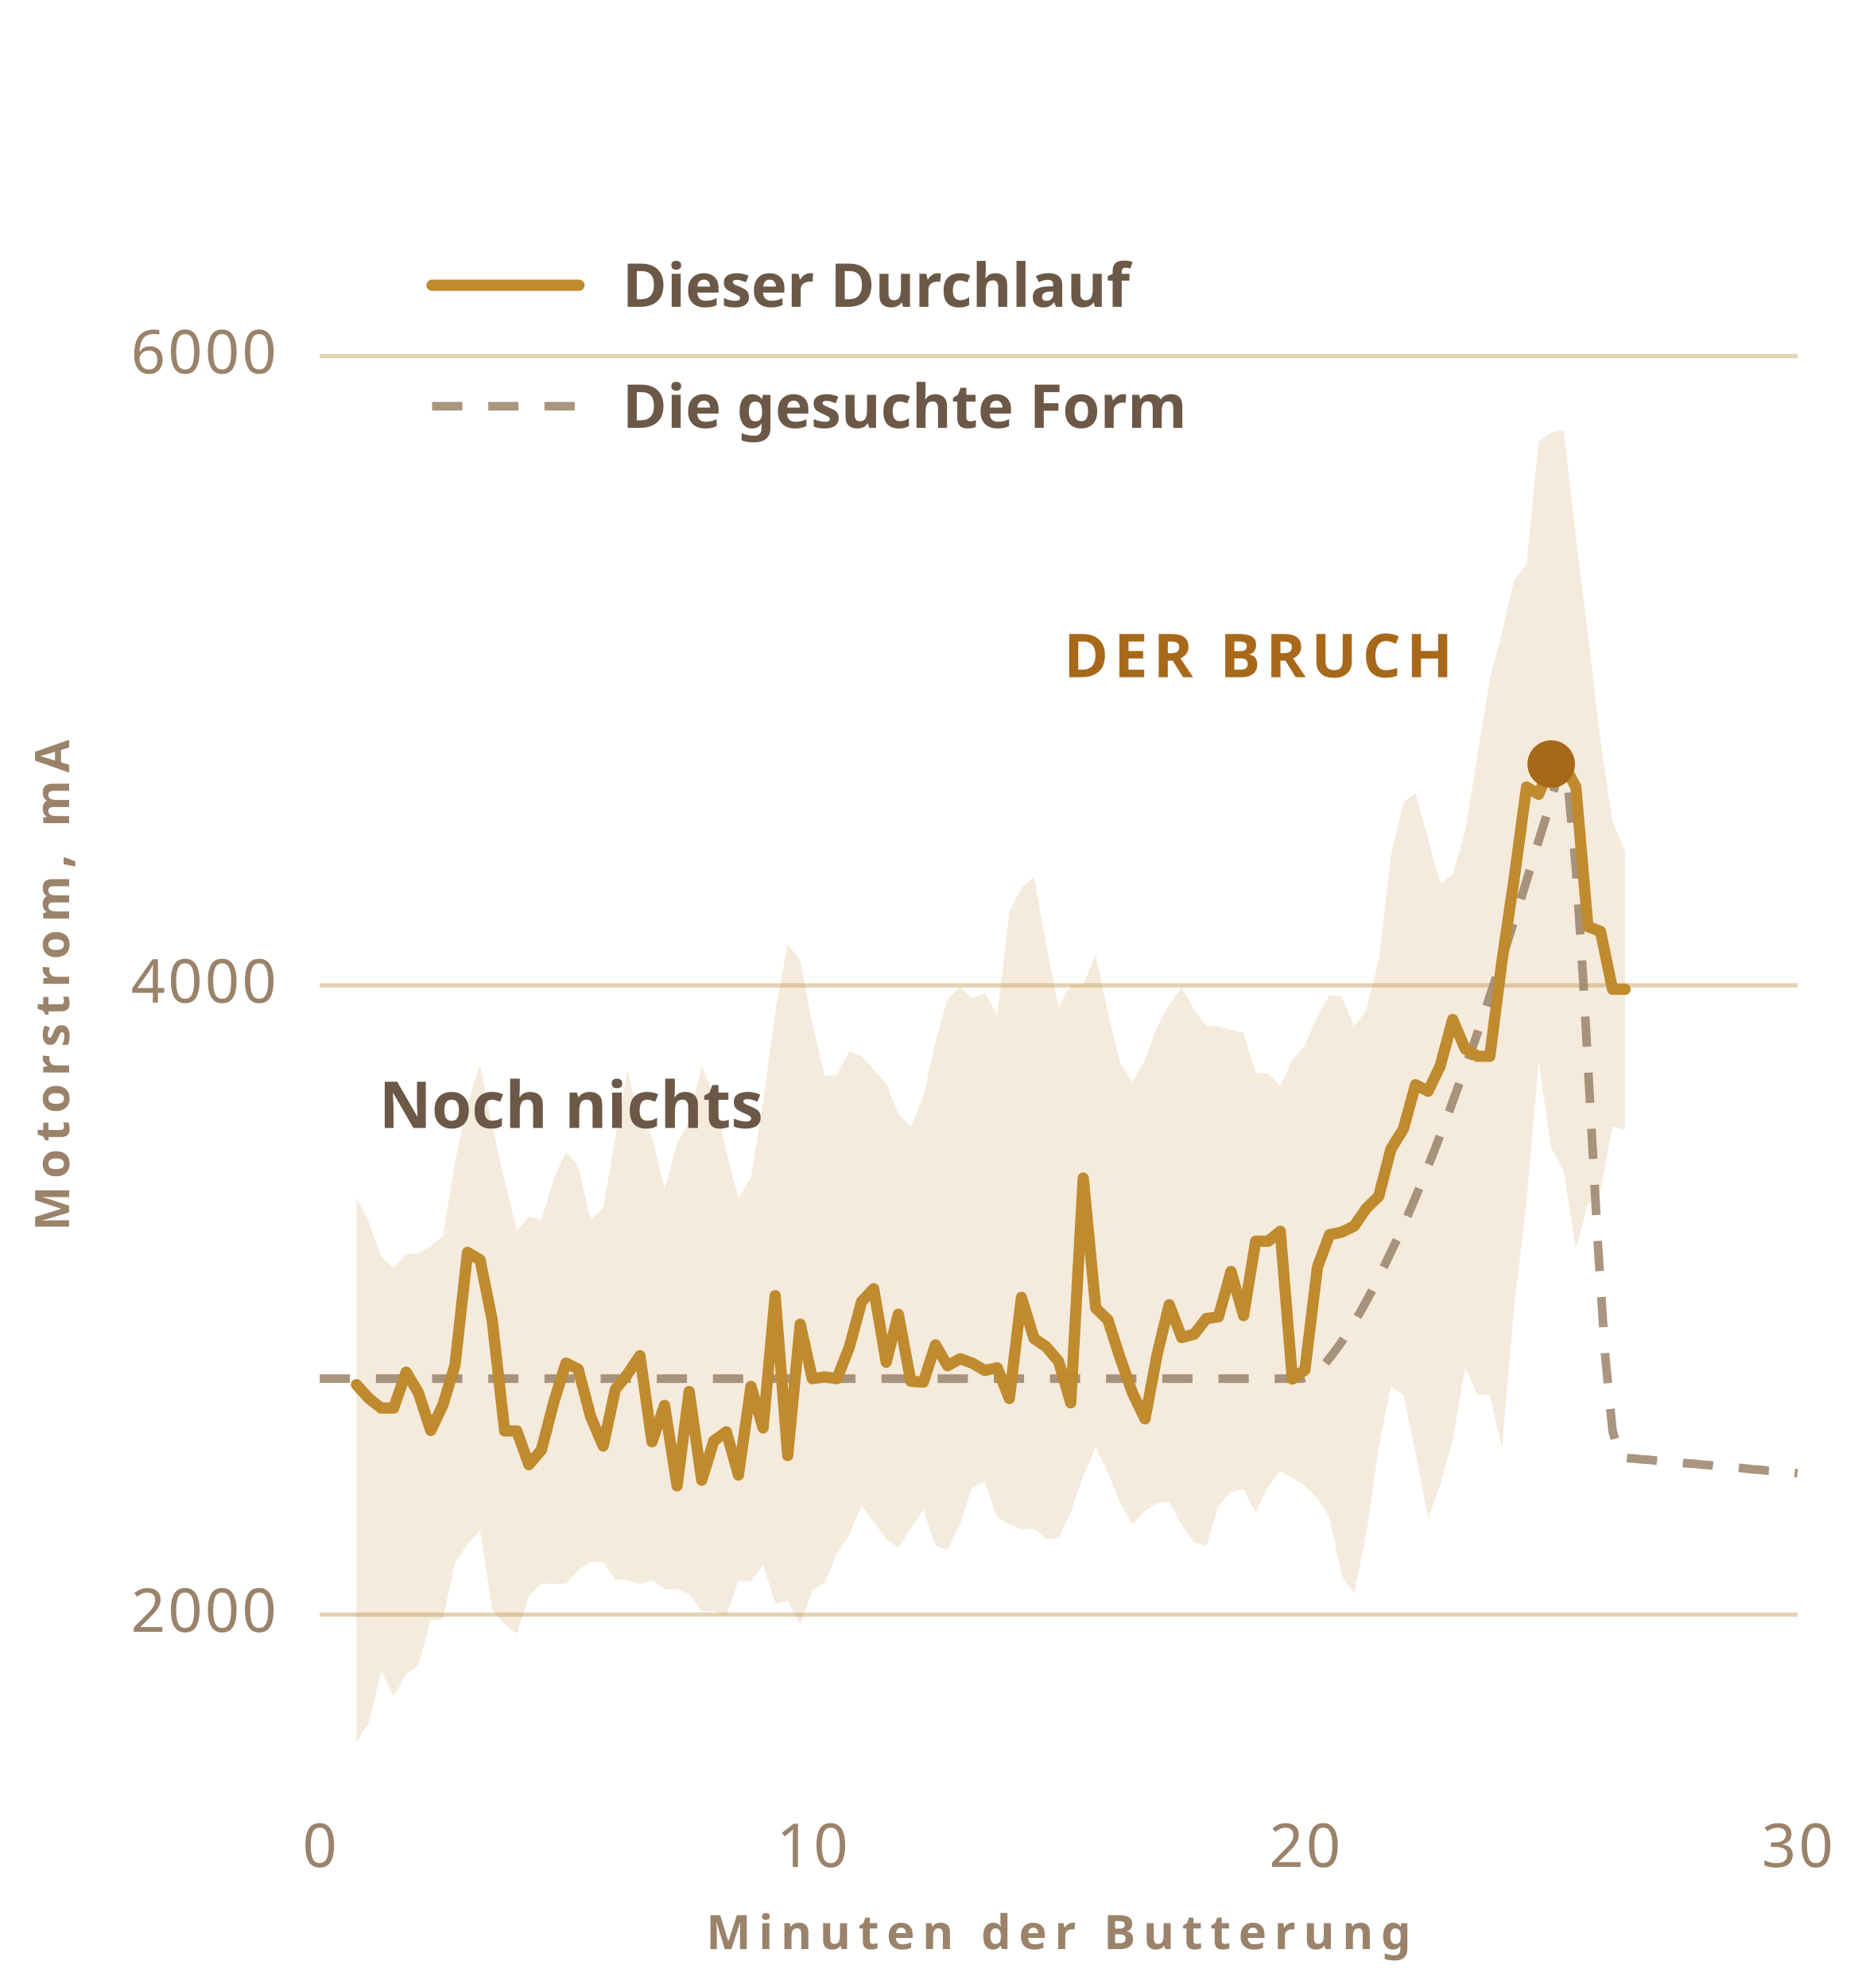
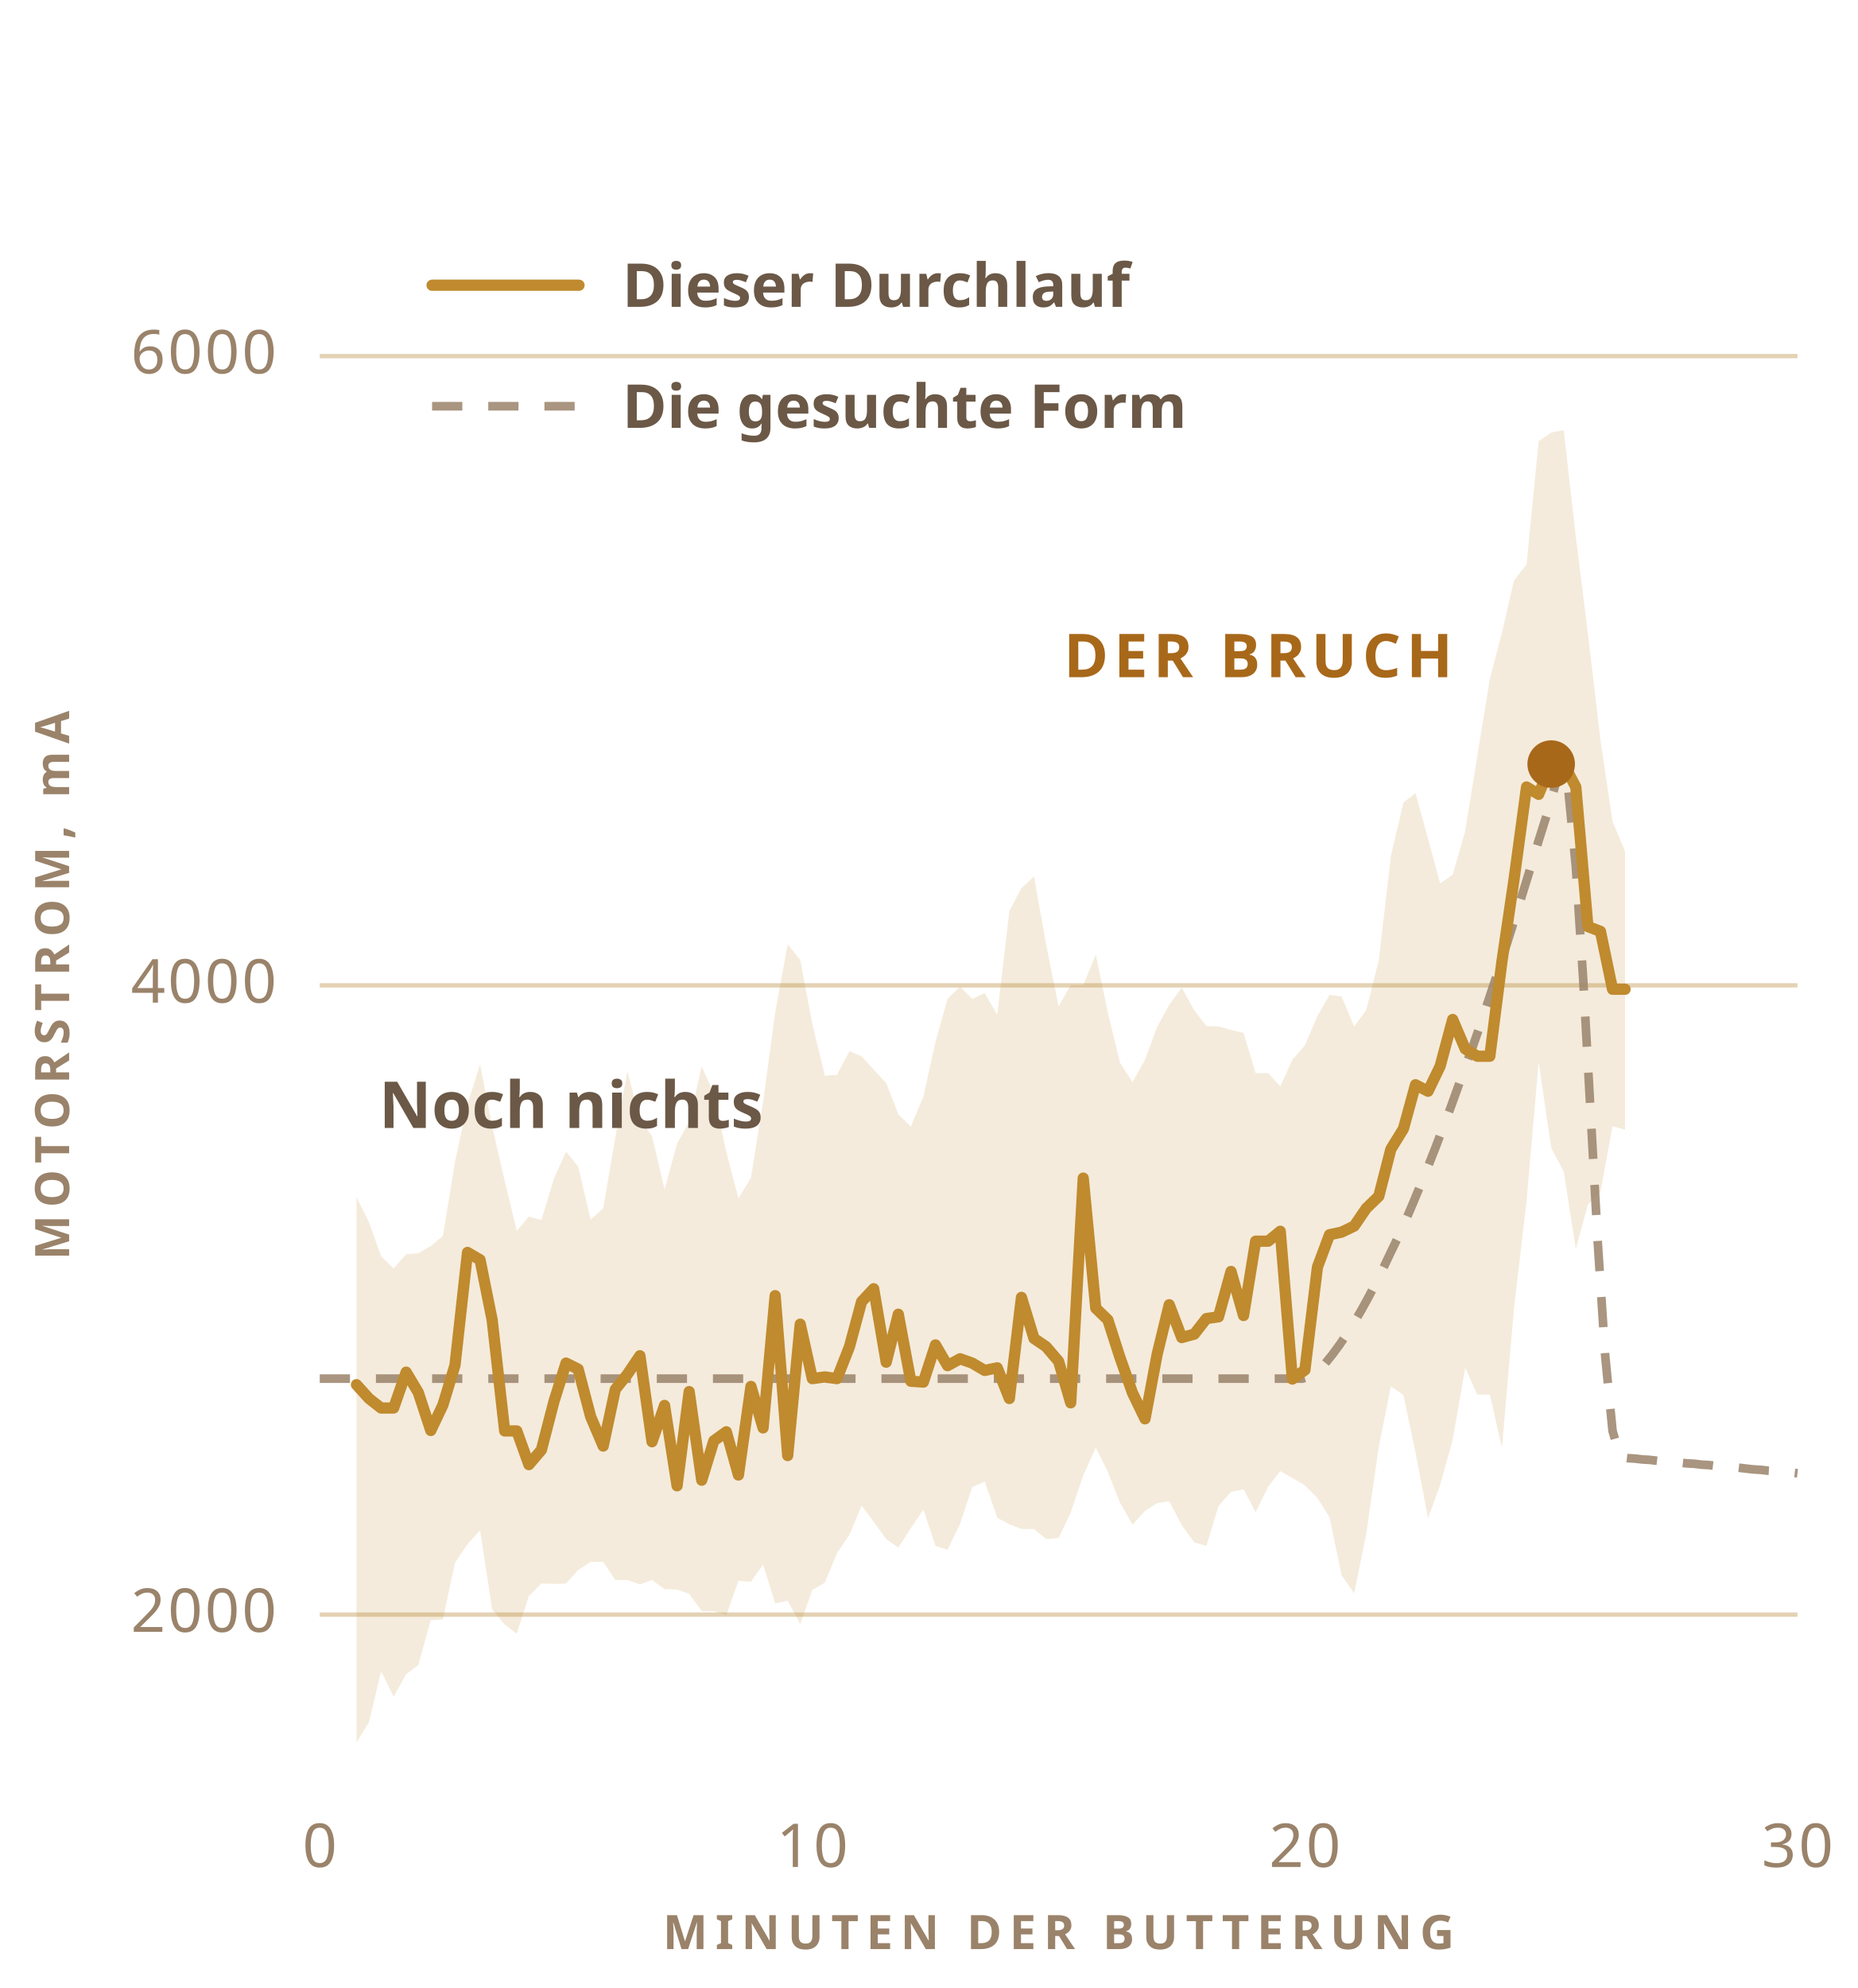
<svg xmlns="http://www.w3.org/2000/svg" viewBox="0 0 430 460" role="img" aria-label="Diagramm des Motorstroms über eine Butterung, aus dem Sensorlog. Die Last liegt in den ersten zwanzig Minuten nahe 2700 Milliampere, steigt, während sich das Fett sammelt, erreicht ihren Höchstwert nahe 4700 und fällt dann ab.">
  <style>
 .grid{stroke:#e3d2b4;stroke-width:1}
 .ax{font:14px "Avenir Next","Segoe UI",sans-serif;fill:#9a836a;letter-spacing:.04em}
 .lbl{font:600 15px "Avenir Next","Segoe UI",sans-serif;fill:#6b5846}
 .lbl-s{font:600 14px "Avenir Next","Segoe UI",sans-serif;fill:#a8681a;letter-spacing:.09em}
-  .unit{font:600 11px "Avenir Next","Segoe UI",sans-serif;fill:#9a836a;letter-spacing:.16em;text-transform:uppercase}
+  .unit{font:600 11px "Avenir Next","Segoe UI",sans-serif;fill:#9a836a;letter-spacing:.16em;text-transform:none}
 .band{fill:#c08a2e;opacity:.17}
 .trace{fill:none;stroke:#c08a2e;stroke-width:2.6;stroke-linejoin:round;stroke-linecap:round}
 .ideal{fill:none;stroke:#9a836a;stroke-width:2;stroke-dasharray:7 6;opacity:.85}
 .key{font:600 14px "Avenir Next","Segoe UI",sans-serif;fill:#6b5846}
</style>
  <g>
    <line x1="74" y1="373.6" x2="416" y2="373.6" class="grid" />
    <text x="64" y="377.6" class="ax" text-anchor="end">2000</text>
    <line x1="74" y1="228.0" x2="416" y2="228.0" class="grid" />
    <text x="64" y="232.0" class="ax" text-anchor="end">4000</text>
    <line x1="74" y1="82.4" x2="416" y2="82.4" class="grid" />
    <text x="64" y="86.4" class="ax" text-anchor="end">6000</text>
    <text x="74.0" y="432.0" class="ax" text-anchor="middle">0</text>
    <text x="188.0" y="432.0" class="ax" text-anchor="middle">10</text>
    <text x="302.0" y="432.0" class="ax" text-anchor="middle">20</text>
    <text x="416.0" y="432.0" class="ax" text-anchor="middle">30</text>
  </g>
  <path d="M82.5,277.0 L85.4,282.8 L88.2,290.7 L91.1,293.5 L94.0,290.2 L96.8,290.0 L99.7,288.3 L102.5,286.0 L105.3,268.8 L108.2,255.5 L111.1,246.3 L113.9,260.6 L116.8,273.2 L119.6,284.8 L122.4,281.5 L125.3,282.3 L128.2,272.7 L131.0,266.5 L133.8,269.9 L136.7,282.2 L139.6,279.6 L142.4,263.2 L145.2,247.9 L148.1,258.9 L150.9,262.9 L153.8,275.2 L156.7,264.6 L159.5,259.6 L162.4,246.7 L165.2,253.2 L168.1,266.6 L170.9,277.3 L173.8,272.5 L176.6,255.0 L179.4,234.3 L182.3,218.5 L185.2,222.1 L188.0,236.9 L190.9,248.9 L193.7,248.7 L196.6,243.2 L199.4,244.4 L202.2,247.5 L205.1,250.6 L207.9,257.8 L210.8,260.7 L213.7,253.7 L216.5,241.1 L219.3,231.1 L222.2,228.3 L225.0,231.1 L227.9,229.8 L230.8,234.8 L233.6,210.8 L236.4,205.5 L239.3,202.8 L242.1,218.5 L245.0,232.9 L247.8,227.9 L250.7,227.9 L253.6,220.9 L256.4,234.3 L259.2,245.9 L262.1,250.4 L265.0,245.2 L267.8,237.6 L270.6,232.5 L273.5,228.5 L276.4,233.8 L279.2,237.4 L282.0,237.5 L284.9,238.3 L287.8,239.0 L290.6,248.3 L293.5,248.3 L296.3,251.4 L299.1,245.2 L302.0,241.9 L304.9,235.1 L307.7,230.2 L310.5,230.6 L313.4,237.5 L316.2,233.7 L319.1,222.2 L321.9,198.1 L324.8,185.7 L327.6,183.5 L330.5,194.1 L333.3,204.4 L336.2,202.4 L339.1,192.3 L341.9,174.9 L344.8,157.1 L347.6,146.4 L350.4,134.3 L353.3,130.6 L356.1,102.1 L359.0,100.1 L361.9,99.5 L364.7,124.2 L367.5,146.6 L370.4,171.2 L373.2,190.1 L376.1,197.0 L376.1,261.4 L373.2,260.6 L370.4,275.8 L367.5,278.7 L364.7,289.0 L361.9,271.1 L359.0,265.6 L356.1,245.7 L353.3,278.0 L350.4,302.7 L347.6,335.0 L344.8,322.7 L341.9,322.7 L339.1,316.5 L336.2,333.2 L333.3,343.6 L330.5,351.3 L327.6,336.1 L324.8,322.8 L321.9,320.8 L319.1,334.8 L316.2,354.9 L313.4,368.7 L310.5,364.5 L307.7,351.1 L304.9,346.6 L302.0,343.7 L299.1,342.0 L296.3,340.4 L293.5,344.0 L290.6,349.9 L287.8,344.6 L284.9,345.2 L282.0,348.5 L279.2,357.7 L276.4,356.9 L273.5,352.9 L270.6,347.4 L267.8,347.8 L265.0,349.6 L262.1,352.8 L259.2,347.7 L256.4,340.6 L253.6,335.0 L250.7,341.4 L247.8,350.0 L245.0,355.9 L242.1,356.1 L239.3,353.8 L236.4,353.8 L233.6,352.7 L230.8,351.2 L227.9,342.8 L225.0,344.1 L222.2,352.6 L219.3,358.6 L216.5,357.7 L213.7,349.3 L210.8,353.6 L207.9,358.1 L205.1,356.1 L202.2,352.1 L199.4,348.4 L196.6,355.1 L193.7,359.4 L190.9,366.2 L188.0,367.9 L185.2,375.8 L182.3,370.4 L179.4,371.0 L176.6,362.0 L173.8,366.0 L170.9,365.8 L168.1,373.7 L165.2,372.8 L162.4,372.8 L159.5,368.8 L156.7,367.8 L153.8,367.7 L150.9,365.6 L148.1,366.6 L145.2,365.6 L142.4,365.6 L139.6,361.4 L136.7,361.4 L133.8,363.3 L131.0,366.4 L128.2,366.5 L125.3,366.4 L122.4,369.3 L119.6,378.0 L116.8,375.9 L113.9,372.4 L111.1,354.1 L108.2,357.3 L105.3,361.6 L102.5,374.7 L99.7,374.9 L96.8,385.3 L94.0,387.4 L91.1,392.6 L88.2,386.7 L85.4,398.5 L82.5,403.2 Z" class="band" />
  <path d="M74.0,319.0 L75.7,319.0 L77.4,319.0 L79.1,319.0 L80.8,319.0 L82.5,319.0 L84.3,319.0 L86.0,319.0 L87.7,319.0 L89.4,319.0 L91.1,319.0 L92.8,319.0 L94.5,319.0 L96.2,319.0 L97.9,319.0 L99.6,319.0 L101.4,319.0 L103.1,319.0 L104.8,319.0 L106.5,319.0 L108.2,319.0 L109.9,319.0 L111.6,319.0 L113.3,319.0 L115.0,319.0 L116.7,319.0 L118.5,319.0 L120.2,319.0 L121.9,319.0 L123.6,319.0 L125.3,319.0 L127.0,319.0 L128.7,319.0 L130.4,319.0 L132.1,319.0 L133.9,319.0 L135.6,319.0 L137.3,319.0 L139.0,319.0 L140.7,319.0 L142.4,319.0 L144.1,319.0 L145.8,319.0 L147.5,319.0 L149.2,319.0 L151.0,319.0 L152.7,319.0 L154.4,319.0 L156.1,319.0 L157.8,319.0 L159.5,319.0 L161.2,319.0 L162.9,319.0 L164.6,319.0 L166.3,319.0 L168.1,319.0 L169.8,319.0 L171.5,319.0 L173.2,319.0 L174.9,319.0 L176.6,319.0 L178.3,319.0 L180.0,319.0 L181.7,319.0 L183.4,319.0 L185.2,319.0 L186.9,319.0 L188.6,319.0 L190.3,319.0 L192.0,319.0 L193.7,319.0 L195.4,319.0 L197.1,319.0 L198.8,319.0 L200.5,319.0 L202.3,319.0 L204.0,319.0 L205.7,319.0 L207.4,319.0 L209.1,319.0 L210.8,319.0 L212.5,319.0 L214.2,319.0 L215.9,319.0 L217.6,319.0 L219.4,319.0 L221.1,319.0 L222.8,319.0 L224.5,319.0 L226.2,319.0 L227.9,319.0 L229.6,319.0 L231.3,319.0 L233.0,319.0 L234.7,319.0 L236.5,319.0 L238.2,319.0 L239.9,319.0 L241.6,319.0 L243.3,319.0 L245.0,319.0 L246.7,319.0 L248.4,319.0 L250.1,319.0 L251.8,319.0 L253.6,319.0 L255.3,319.0 L257.0,319.0 L258.7,319.0 L260.4,319.0 L262.1,319.0 L263.8,319.0 L265.5,319.0 L267.2,319.0 L268.9,319.0 L270.7,319.0 L272.4,319.0 L274.1,319.0 L275.8,319.0 L277.5,319.0 L279.2,319.0 L280.9,319.0 L282.6,319.0 L284.3,319.0 L286.0,319.0 L287.8,319.0 L289.5,319.0 L291.2,319.0 L292.9,319.0 L294.6,319.0 L296.3,319.0 L298.0,319.0 L299.7,319.0 L301.4,319.0 L303.1,318.5 L304.8,317.3 L306.6,315.6 L308.3,313.5 L310.0,311.2 L311.7,308.7 L313.4,306.0 L315.1,303.1 L316.8,300.0 L318.5,296.7 L320.2,293.3 L321.9,289.7 L323.7,286.0 L325.4,282.2 L327.1,278.2 L328.8,274.1 L330.5,269.9 L332.2,265.6 L333.9,261.1 L335.6,256.6 L337.3,251.9 L339.0,247.2 L340.8,242.3 L342.5,237.4 L344.2,232.3 L345.9,227.2 L347.6,222.0 L349.3,216.6 L351.0,211.2 L352.7,205.7 L354.4,200.2 L356.1,194.5 L357.9,188.8 L359.6,182.9 L361.3,177.0 L363.0,183.1 L364.7,200.5 L366.4,226.5 L368.1,257.1 L369.8,287.8 L371.5,313.7 L373.2,331.1 L375.0,337.2 L376.7,337.4 L378.4,337.5 L380.1,337.7 L381.8,337.8 L383.5,338.0 L385.2,338.1 L386.9,338.3 L388.6,338.4 L390.3,338.6 L392.1,338.7 L393.8,338.9 L395.5,339.0 L397.2,339.2 L398.9,339.3 L400.6,339.5 L402.3,339.6 L404.0,339.8 L405.7,340.0 L407.4,340.1 L409.2,340.3 L410.9,340.4 L412.6,340.6 L414.3,340.7 L416.0,340.9" class="ideal" />
  <path d="M82.5,320.4 L85.4,323.6 L88.2,325.8 L91.1,325.8 L94.0,317.5 L96.8,322.2 L99.7,331.0 L102.5,325.1 L105.3,315.9 L108.2,289.8 L111.1,291.5 L113.9,305.4 L116.8,331.1 L119.6,331.1 L122.4,338.9 L125.3,335.5 L128.2,324.3 L131.0,315.4 L133.8,316.8 L136.7,327.8 L139.6,334.6 L142.4,321.5 L145.2,318.0 L148.1,313.7 L150.9,333.6 L153.8,325.2 L156.7,343.8 L159.5,322.0 L162.4,342.5 L165.2,333.4 L168.1,331.3 L170.9,341.3 L173.8,320.8 L176.6,330.4 L179.4,299.8 L182.3,336.8 L185.2,306.4 L188.0,319.0 L190.9,318.6 L193.7,319.0 L196.6,311.6 L199.4,301.2 L202.2,298.2 L205.1,315.2 L207.9,304.1 L210.8,319.6 L213.7,319.8 L216.5,311.2 L219.3,316.0 L222.2,314.4 L225.0,315.4 L227.9,317.1 L230.8,316.5 L233.6,323.6 L236.4,300.2 L239.3,309.7 L242.1,311.6 L245.0,315.0 L247.8,324.6 L250.7,272.6 L253.6,302.7 L256.4,305.4 L259.2,314.1 L262.1,322.3 L265.0,328.3 L267.8,313.4 L270.6,301.9 L273.5,309.5 L276.4,308.7 L279.2,305.1 L282.0,304.7 L284.9,294.2 L287.8,304.4 L290.6,287.2 L293.5,287.2 L296.3,284.9 L299.1,319.1 L302.0,317.0 L304.9,293.2 L307.7,285.7 L310.5,285.1 L313.4,283.7 L316.2,279.6 L319.1,276.8 L321.9,265.9 L324.8,261.2 L327.6,251.0 L330.5,252.5 L333.3,246.7 L336.2,235.9 L339.1,242.7 L341.9,244.4 L344.8,244.4 L347.6,222.5 L350.4,203.5 L353.3,182.1 L356.1,183.8 L359.0,176.8 L361.9,176.8 L364.7,182.1 L367.5,214.4 L370.4,215.5 L373.2,228.9 L376.1,228.9" class="trace" />
  <line x1="100" y1="66" x2="134" y2="66" class="trace" />
  <text x="144" y="71" class="key">Dieser Durchlauf</text>
  <line x1="100" y1="94" x2="134" y2="94" class="ideal" />
  <text x="144" y="99" class="key">Die gesuchte Form</text>
  <circle cx="359.0" cy="176.8" r="5.5" fill="#a8681a" />
  <text x="336.2" y="156.7" class="lbl-s" text-anchor="end">DER BRUCH</text>
  <text x="87.7" y="261.0" class="lbl" text-anchor="start">Noch nichts</text>
-   <text x="16" y="228.0" class="unit" text-anchor="middle" transform="rotate(-90 16 228.0)">Motorstrom, mA</text>
-   <text x="245.0" y="451" class="unit" text-anchor="middle">Minuten der Butterung</text>
+   <text x="16" y="228.0" class="unit" text-anchor="middle" transform="rotate(-90 16 228.0)">MOTORSTROM, mA</text>
+   <text x="245.0" y="451" class="unit" text-anchor="middle">MINUTEN DER BUTTERUNG</text>
</svg>
